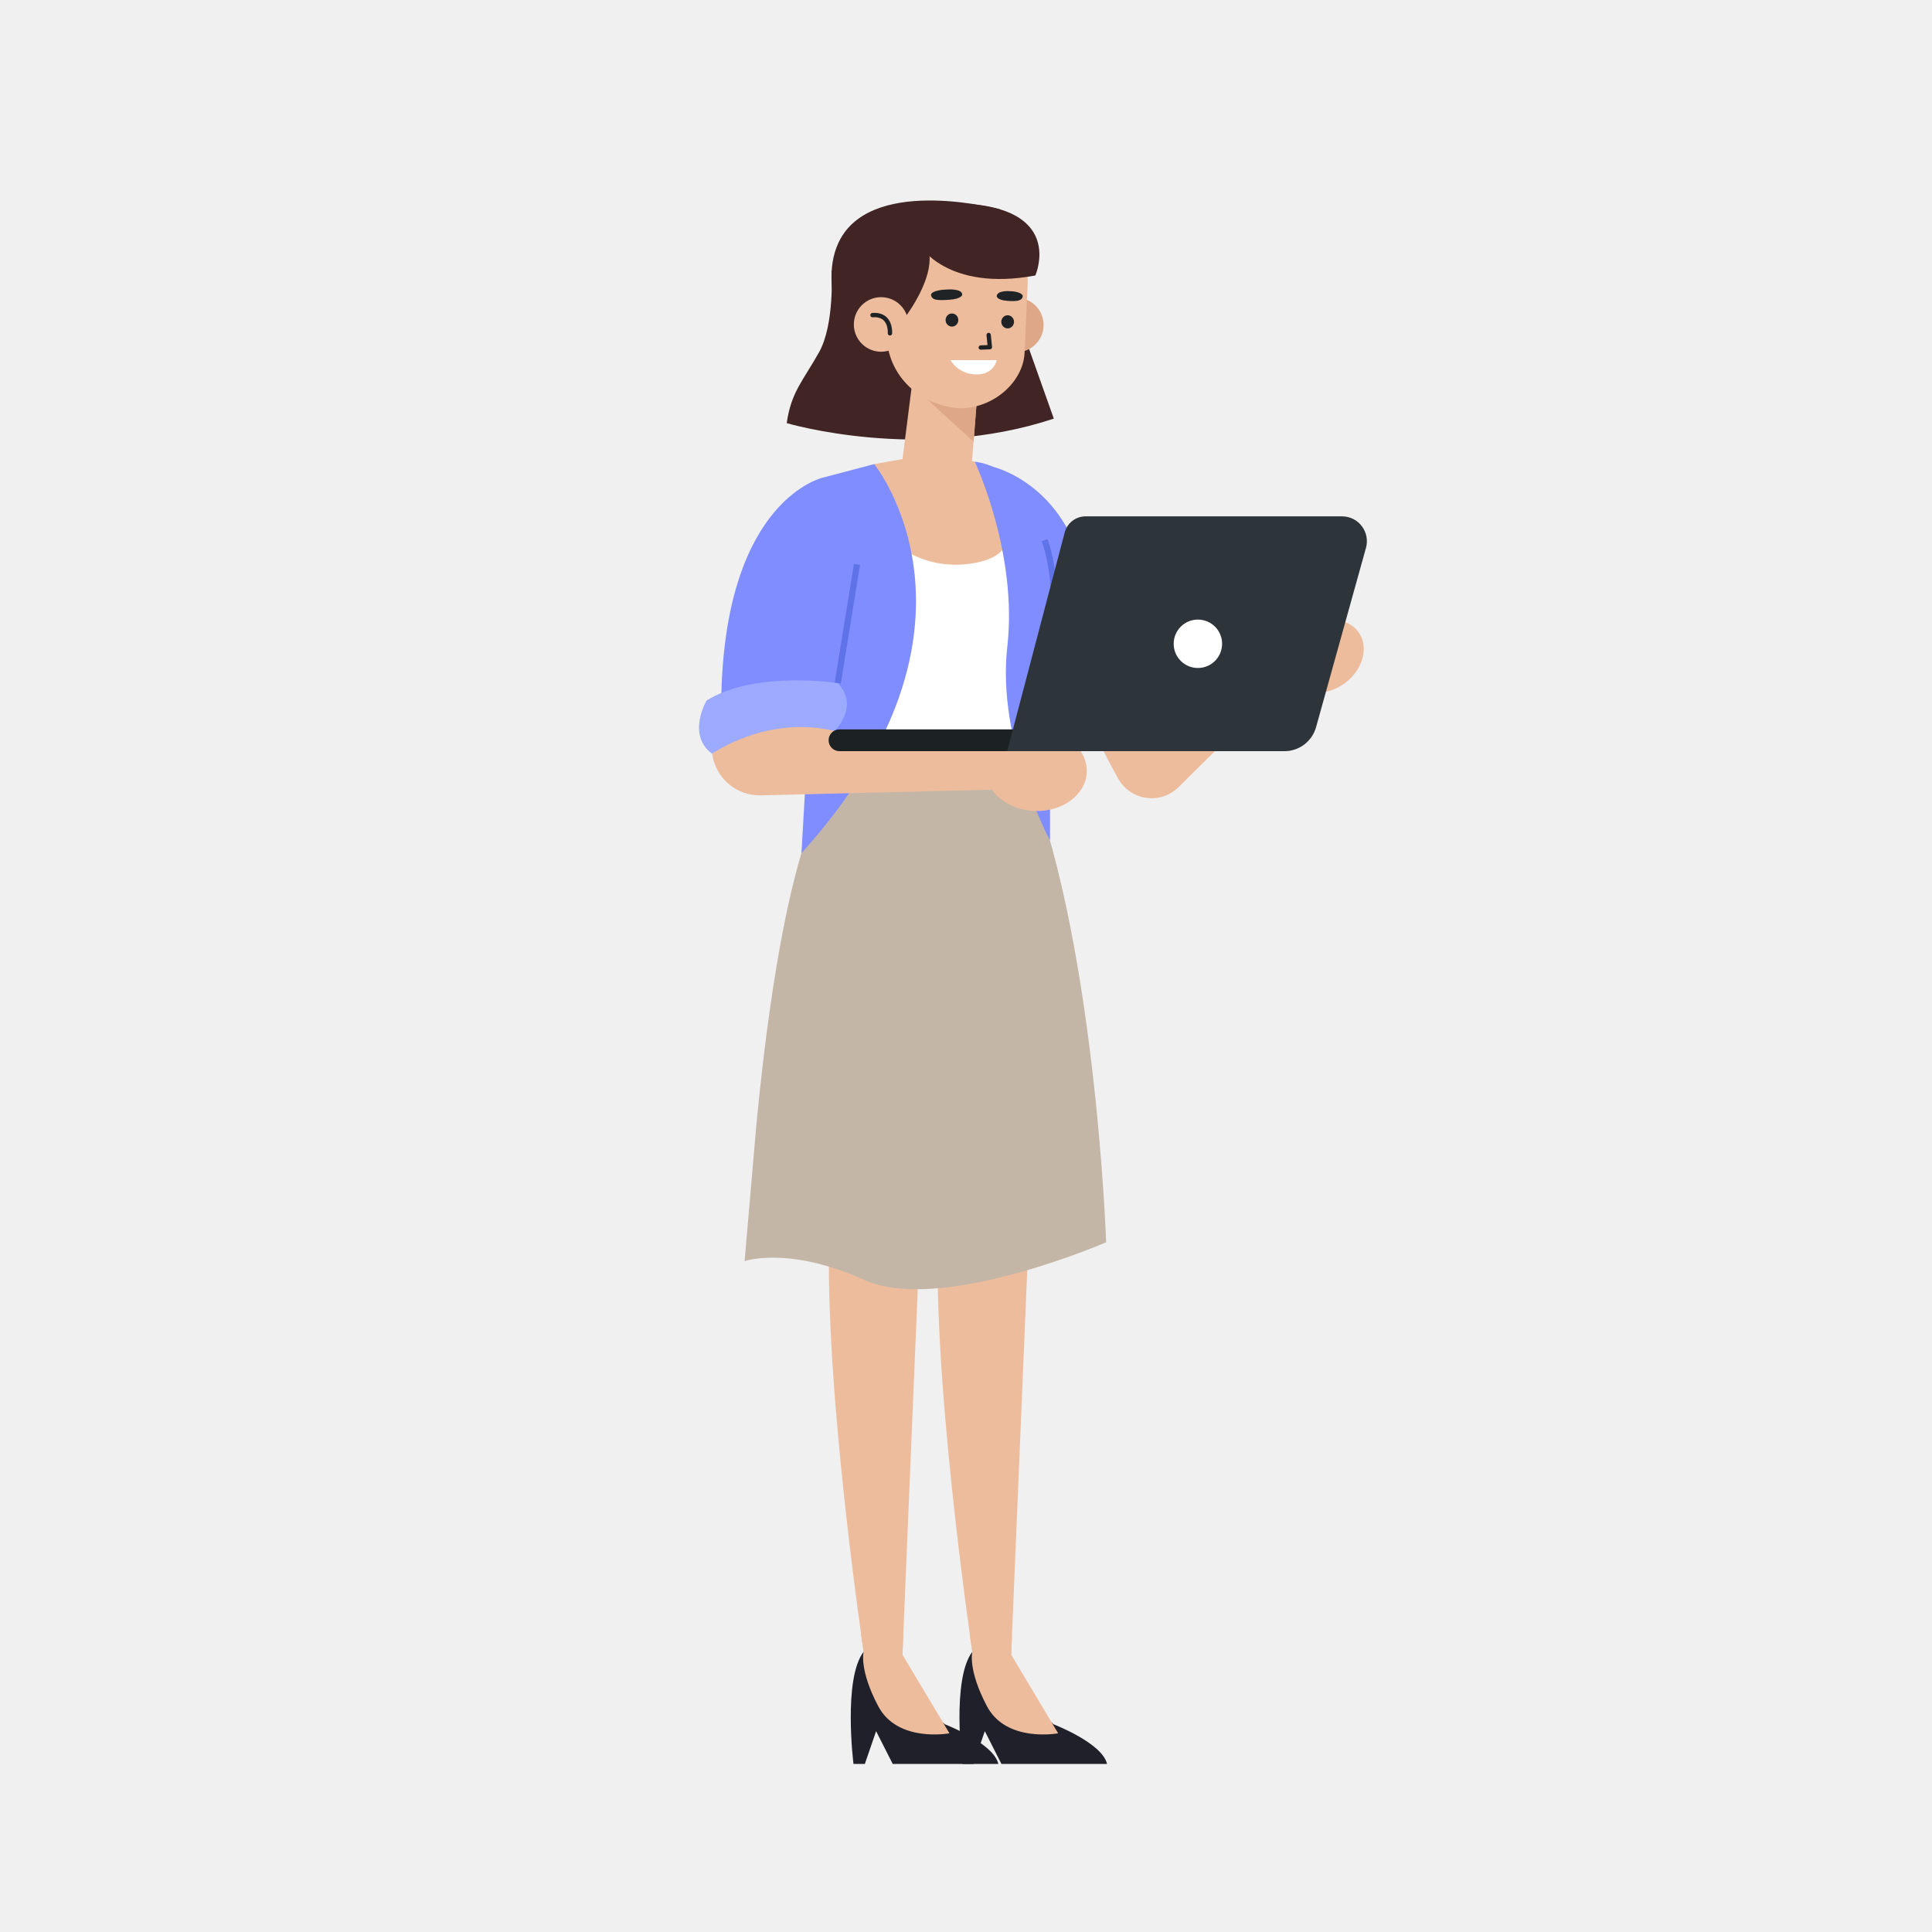
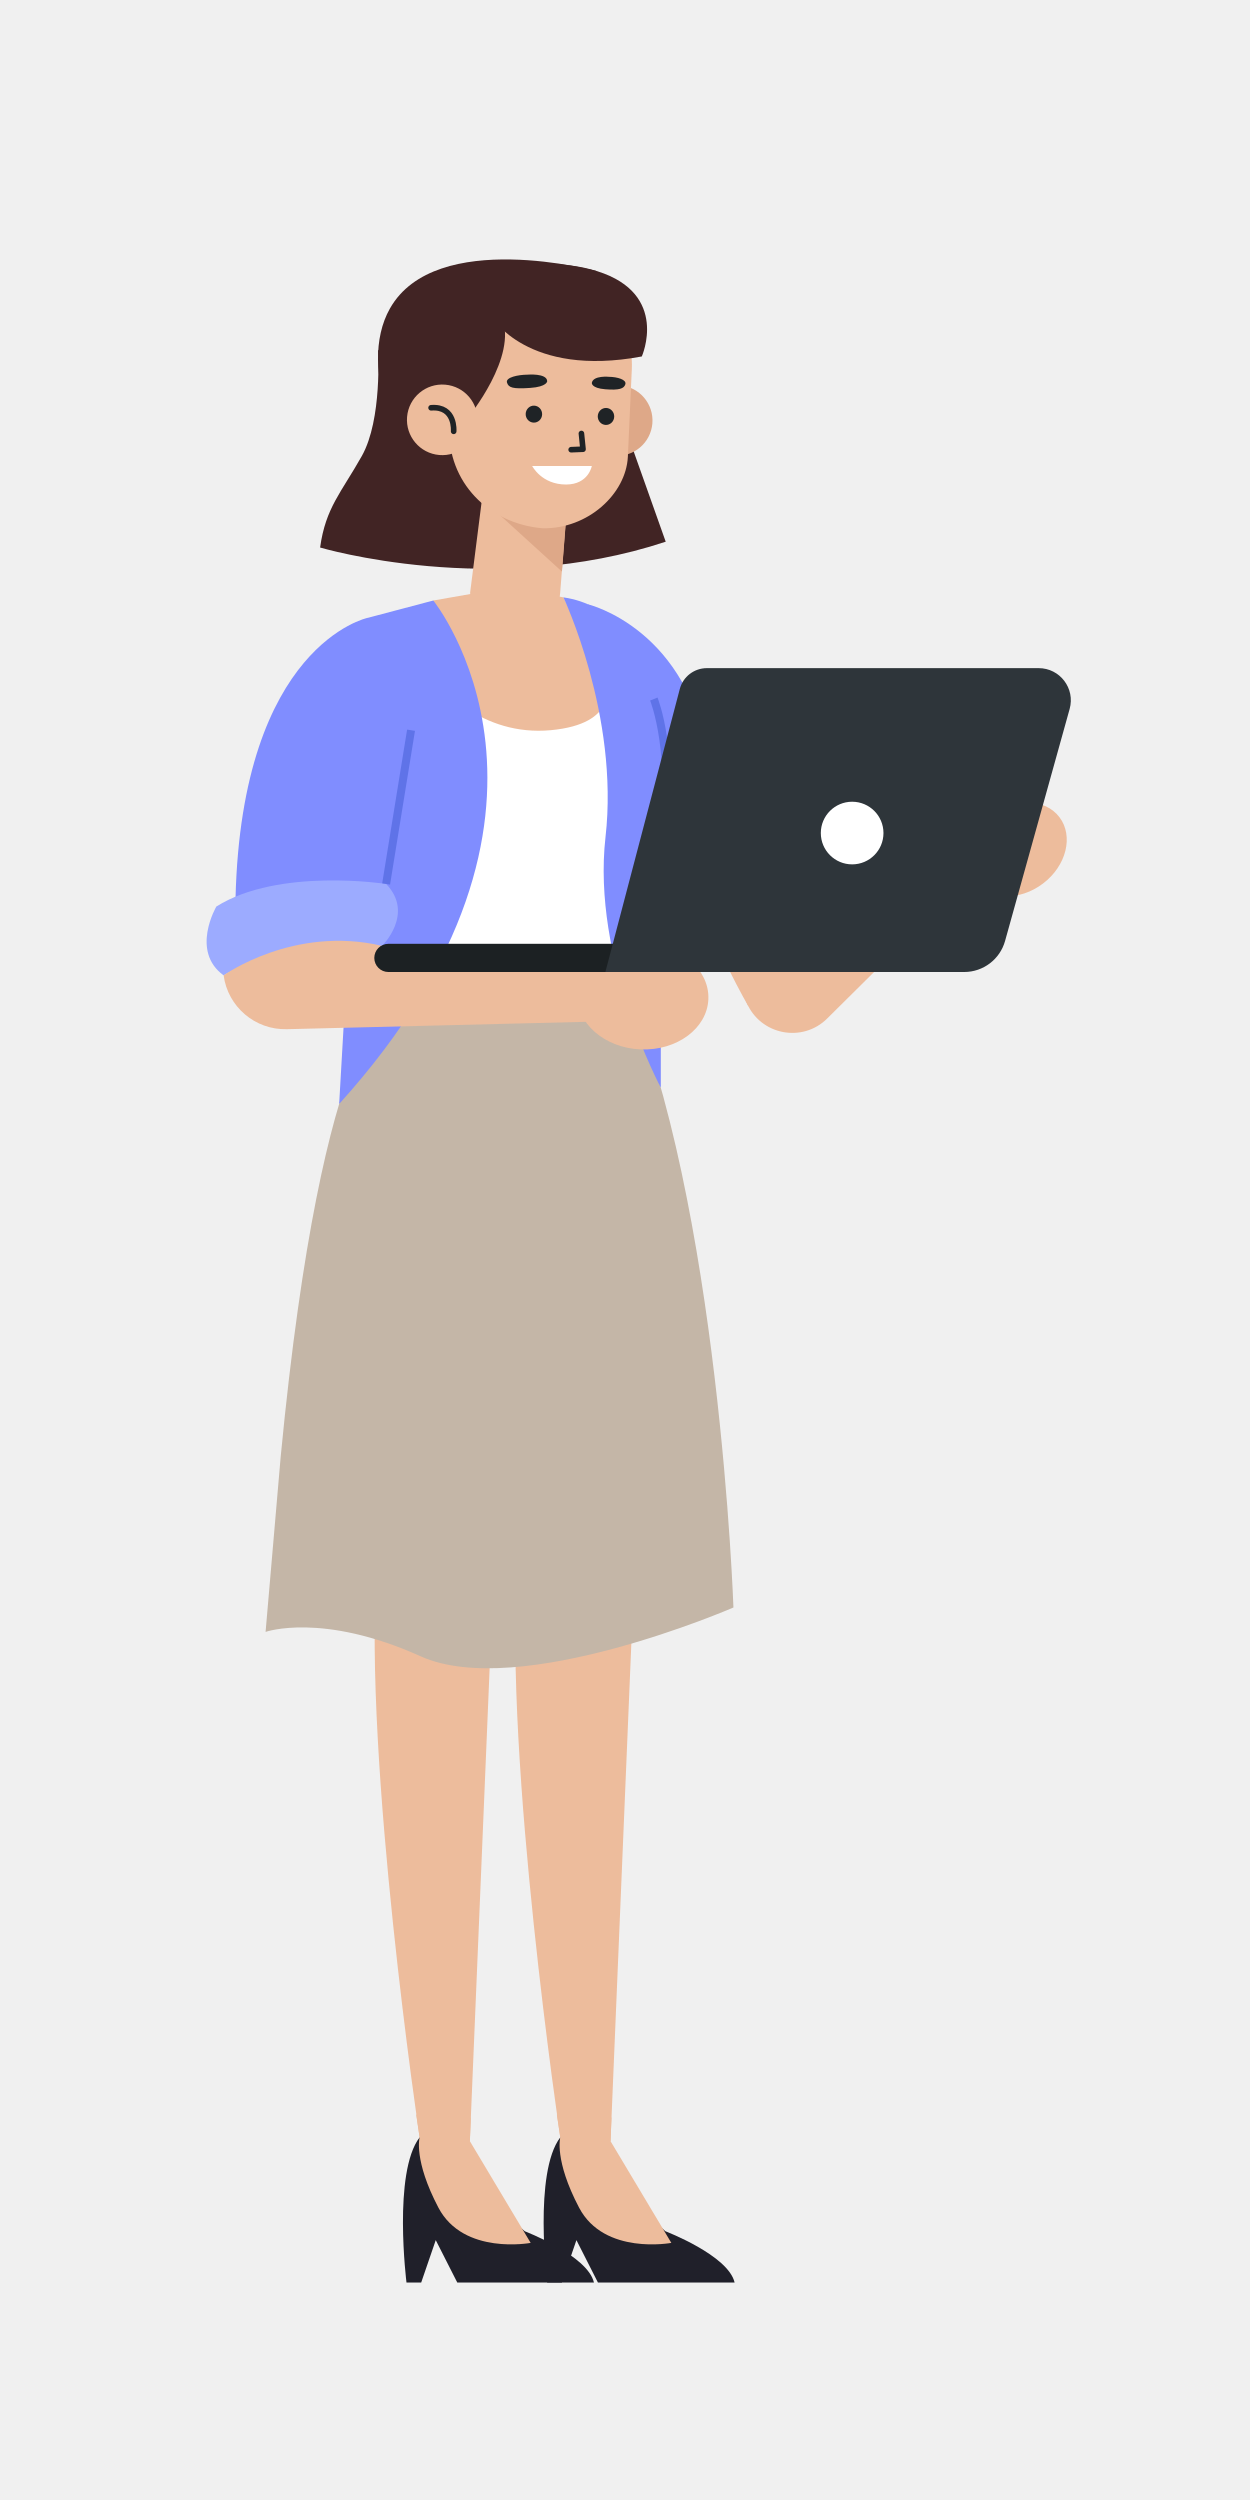
- <svg xmlns="http://www.w3.org/2000/svg" width="240" height="240">
+ <svg xmlns="http://www.w3.org/2000/svg" width="120" height="240">
  <g class="layer">
    <g id="OBJECTS">
      <g id="svg_2">
        <g id="svg_3">
          <g id="svg_4">
            <g id="svg_5">
              <g id="svg_6" />
            </g>
            <g id="svg_13">
              <g id="svg_14">
                <g id="svg_15">
                  <g id="svg_17">
                    <g id="svg_18" />
                  </g>
                </g>
              </g>
              <g id="svg_22">
                <g id="svg_23">
                  <g id="svg_25">
                    <g id="svg_26" />
                  </g>
                </g>
                <g id="svg_29">
                  <g id="svg_31" />
                </g>
              </g>
            </g>
          </g>
          <g id="svg_33">
            <g id="svg_34">
              <g id="svg_35">
                <g id="svg_37">
                  <g id="svg_38" />
                </g>
              </g>
              <g id="svg_42" />
              <g id="svg_45">
                <g id="svg_46" />
                <g id="svg_49">
                  <g id="svg_50" />
                  <g id="svg_53" />
                </g>
              </g>
            </g>
            <g id="svg_57">
              <g id="svg_59" />
            </g>
          </g>
          <g id="svg_63">
            <g id="svg_69" />
            <g id="svg_72">
              <g id="svg_78" />
            </g>
          </g>
        </g>
        <g id="svg_87">
          <g id="svg_89">
            <g id="svg_90">
              <g id="svg_91">
                <g id="svg_94" />
              </g>
            </g>
            <g id="svg_98">
              <g id="svg_99" />
            </g>
          </g>
        </g>
      </g>
      <g id="svg_105">
        <g id="svg_106">
          <g id="svg_107">
            <g id="svg_108">
-               <path d="m128.3,141.244l-2.689,64.307l-4.824,-0.362c0,0 -5.422,-36.369 -4.115,-54.575l11.628,-9.37z" fill="#EDBC9C" id="svg_109" />
+               <path d="m61.3,141.244l-2.689,64.307l-4.824,-0.362c0,0 -5.422,-36.369 -4.115,-54.575l11.628,-9.37z" fill="#EDBC9C" id="svg_109" />
              <g id="svg_110">
-                 <path d="m130.882,214.201c0,0 6.033,2.309 6.64,4.92l-13.121,0l-2.064,-4.069l-1.397,4.069l-1.412,0c0,0 -1.324,-10.555 1.259,-13.931l10.095,9.011z" fill="#20202A" id="svg_111" />
-                 <path d="m125.7,203.276l-0.089,2.275l5.837,9.767c0,0 -6.44,1.208 -8.852,-3.375c-2.412,-4.583 -1.809,-6.754 -1.809,-6.754l-0.33,-2.194l5.243,0.281z" fill="#EDBC9C" id="svg_112" />
+                 <path d="m63.882,214.201c0,0 6.033,2.309 6.64,4.92l-13.121,0l-2.064,-4.069l-1.397,4.069l-1.412,0c0,0 -1.324,-10.555 1.259,-13.931l10.095,9.011z" fill="#20202A" id="svg_111" />
+                 <path d="m58.7,203.276l-0.089,2.275l5.837,9.767c0,0 -6.44,1.208 -8.852,-3.375c-2.412,-4.583 -1.809,-6.754 -1.809,-6.754l-0.33,-2.194l5.243,0.281z" fill="#EDBC9C" id="svg_112" />
              </g>
            </g>
            <g id="svg_113">
-               <path d="m114.796,141.244l-2.689,64.307l-4.824,-0.362c0,0 -5.422,-36.369 -4.114,-54.575l11.627,-9.37z" fill="#EDBC9C" id="svg_114" />
+               <path d="m47.796,141.244l-2.689,64.307l-4.824,-0.362c0,0 -5.422,-36.369 -4.114,-54.575l11.627,-9.37z" fill="#EDBC9C" id="svg_114" />
              <g id="svg_115">
-                 <path d="m117.378,214.201c0,0 6.033,2.309 6.64,4.92l-13.121,0l-2.065,-4.069l-1.397,4.069l-1.412,0c0,0 -1.324,-10.555 1.259,-13.931l10.096,9.011z" fill="#20202A" id="svg_116" />
-                 <path d="m112.196,203.276l-0.089,2.275l5.837,9.767c0,0 -6.44,1.208 -8.852,-3.375c-2.412,-4.583 -1.809,-6.754 -1.809,-6.754l-0.33,-2.194l5.243,0.281z" fill="#EDBC9C" id="svg_117" />
-               </g>
-             </g>
-             <path d="m104.759,96.171c0,0 -6.725,1.185 -10.812,43.664l-1.451,16.827c0,0 5.437,-1.917 14.885,2.343c9.449,4.26 30.029,-4.686 30.029,-4.686s-1.349,-39.087 -10.452,-59.906l-22.199,1.758z" fill="#C4B6A7" id="svg_118" />
+                 <path d="m50.378,214.201c0,0 6.033,2.309 6.64,4.92l-13.121,0l-2.065,-4.069l-1.397,4.069l-1.412,0c0,0 -1.324,-10.555 1.259,-13.931l10.096,9.011z" fill="#20202A" id="svg_116" />
+                 <path d="m45.196,203.276l-0.089,2.275l5.837,9.767c0,0 -6.44,1.208 -8.852,-3.375c-2.412,-4.583 -1.809,-6.754 -1.809,-6.754l-0.33,-2.194l5.243,0.281z" fill="#EDBC9C" id="svg_117" />
+               </g>
+             </g>
+             <path d="m37.759,96.171c0,0 -6.725,1.185 -10.812,43.664l-1.451,16.827c0,0 5.437,-1.917 14.885,2.343c9.449,4.26 30.029,-4.686 30.029,-4.686s-1.349,-39.087 -10.452,-59.906l-22.199,1.758z" fill="#C4B6A7" id="svg_118" />
          </g>
          <g id="svg_119">
-             <path d="m103.29,33.629c0,0 0.423,6.627 -1.553,10.145c-1.976,3.518 -3.479,4.967 -4.006,8.788c0,0 16.576,4.945 33.177,-0.558l-6.522,-18.376l-21.096,0l0,0.001z" fill="#412424" id="svg_120" />
-             <path d="m124.354,26.041c0,0 -15.531,-4.207 -19.923,3.58c-3.187,5.65 0.578,15.881 7.856,18.764c6.932,2.746 4.965,-19.842 4.965,-19.842l7.102,-2.502z" fill="#412424" id="svg_121" />
-             <path d="m122.874,40.087c-0.157,1.865 1.227,3.504 3.092,3.661c1.865,0.157 3.504,-1.227 3.661,-3.092c0.157,-1.865 -1.227,-3.504 -3.092,-3.661c-1.865,-0.158 -3.504,1.227 -3.661,3.092z" fill="#DEA888" id="svg_122" />
-             <path d="m121.352,49.556l-0.576,7.363c-0.197,2.586 -1.896,3.847 -4.44,3.633l0,0c-2.172,-0.183 -4.117,-1.476 -4.205,-3.653l1.464,-11.544l7.757,4.201z" fill="#EDBC9C" id="svg_123" />
-             <polygon fill="#DEA888" id="svg_124" points="120.947,54.875 112.447,47.136 121.426,48.803 " />
-             <path d="m119.092,50.715l0,0c4.354,0.077 8,-3.3 8.182,-6.853l0.379,-8.387c0.228,-4.454 -3.118,-8.286 -7.562,-8.66l0,0c-4.549,-0.383 -9.346,2.927 -9.729,7.476l-0.231,6.749c-0.18,5.218 3.756,9.236 8.961,9.675z" fill="#EDBC9C" id="svg_125" />
-             <path d="m115.166,30.423c1.575,3.798 -3.21,9.62 -3.21,9.62l-5.761,-6.925c-0.001,0 7.856,-5.383 8.971,-2.695z" fill="#412424" id="svg_126" />
+             <path d="m36.29,33.629c0,0 0.423,6.627 -1.553,10.145c-1.976,3.518 -3.479,4.967 -4.006,8.788c0,0 16.576,4.945 33.177,-0.558l-6.522,-18.376l-21.096,0l0,0.001z" fill="#412424" id="svg_120" />
+             <path d="m57.354,26.041c0,0 -15.531,-4.207 -19.923,3.58c-3.187,5.65 0.578,15.881 7.856,18.764c6.932,2.746 4.965,-19.842 4.965,-19.842l7.102,-2.502z" fill="#412424" id="svg_121" />
+             <path d="m55.874,40.087c-0.157,1.865 1.227,3.504 3.092,3.661c1.865,0.157 3.504,-1.227 3.661,-3.092c0.157,-1.865 -1.227,-3.504 -3.092,-3.661c-1.865,-0.158 -3.504,1.227 -3.661,3.092z" fill="#DEA888" id="svg_122" />
+             <path d="m54.352,49.556l-0.576,7.363c-0.197,2.586 -1.896,3.847 -4.44,3.633l0,0c-2.172,-0.183 -4.117,-1.476 -4.205,-3.653l1.464,-11.544l7.757,4.201z" fill="#EDBC9C" id="svg_123" />
+             <polygon fill="#DEA888" id="svg_124" points="53.947,54.875 45.447,47.136 54.426,48.803 " />
+             <path d="m52.092,50.715l0,0c4.354,0.077 8,-3.3 8.182,-6.853l0.379,-8.387c0.228,-4.454 -3.118,-8.286 -7.562,-8.66l0,0c-4.549,-0.383 -9.346,2.927 -9.729,7.476l-0.231,6.749c-0.18,5.218 3.756,9.236 8.961,9.675z" fill="#EDBC9C" id="svg_125" />
+             <path d="m48.166,30.423c1.575,3.798 -3.21,9.62 -3.21,9.62l-5.761,-6.925c-0.001,0 7.856,-5.383 8.971,-2.695z" fill="#412424" id="svg_126" />
            <g id="svg_127">
-               <path d="m106.079,40.019c-0.157,1.865 1.227,3.504 3.092,3.662c1.865,0.157 3.504,-1.227 3.661,-3.092c0.157,-1.865 -1.227,-3.504 -3.092,-3.661c-1.864,-0.159 -3.503,1.226 -3.661,3.091z" fill="#EDBC9C" id="svg_128" />
-               <path d="m110.552,41.407c0,0 0.206,-2.448 -2.167,-2.26" fill="none" id="svg_129" stroke="#1F2326" stroke-linecap="round" stroke-linejoin="round" stroke-miterlimit="10" stroke-width="0.539" />
+               <path d="m39.079,40.019c-0.157,1.865 1.227,3.504 3.092,3.662c1.865,0.157 3.504,-1.227 3.661,-3.092c0.157,-1.865 -1.227,-3.504 -3.092,-3.661c-1.864,-0.159 -3.503,1.226 -3.661,3.091z" fill="#EDBC9C" id="svg_128" />
+               <path d="m43.552,41.407c0,0 0.206,-2.448 -2.167,-2.26" fill="none" id="svg_129" stroke="#1F2326" stroke-linecap="round" stroke-linejoin="round" stroke-miterlimit="10" stroke-width="0.539" />
            </g>
            <g id="svg_130">
-               <polyline fill="none" id="svg_131" points="122.815,41.615 122.969,43.125 121.833,43.171 " stroke="#1F2326" stroke-linecap="round" stroke-linejoin="round" stroke-miterlimit="10" stroke-width="0.539" />
-               <path d="m117.628,35.968c0,0 1.881,-0.164 1.902,0.627c0,0 0,0.535 -1.641,0.646c-1.641,0.11 -2.068,-0.013 -2.219,-0.516c-0.152,-0.503 1.076,-0.75 1.958,-0.757z" fill="#1F2326" id="svg_132" />
-               <path d="m125.494,36.176c0,0 -1.553,-0.162 -1.678,0.581c0,0 -0.073,0.503 1.287,0.613c1.36,0.11 1.802,-0.069 1.929,-0.475c0.144,-0.46 -0.8,-0.709 -1.538,-0.719z" fill="#1F2326" id="svg_133" />
-               <path d="m124.385,39.954c-0.013,0.45 0.33,0.826 0.766,0.84c0.436,0.014 0.8,-0.34 0.813,-0.79c0.013,-0.45 -0.329,-0.826 -0.766,-0.84c-0.436,-0.014 -0.8,0.34 -0.813,0.79z" fill="#1F2326" id="svg_134" />
-               <path d="m117.465,39.732c-0.013,0.45 0.329,0.826 0.766,0.84c0.436,0.014 0.8,-0.34 0.813,-0.79c0.013,-0.45 -0.329,-0.826 -0.766,-0.84c-0.435,-0.014 -0.799,0.34 -0.813,0.79z" fill="#1F2326" id="svg_135" />
-               <path d="m123.815,44.735l-5.726,0c0,0 0.905,1.788 3.263,1.779c2.148,-0.007 2.463,-1.779 2.463,-1.779z" fill="#FFFFFF" id="svg_136" />
-             </g>
-             <path d="m114.205,30.423c0,0 3.424,5.851 14.408,3.798c0,0 2.67,-5.993 -4.259,-8.18c-6.93,-2.188 -14.898,1.508 -14.898,1.508l0,4.927l4.749,-2.053z" fill="#412424" id="svg_137" />
+               <polyline fill="none" id="svg_131" points="55.815,41.615 55.969,43.125 54.833,43.171 " stroke="#1F2326" stroke-linecap="round" stroke-linejoin="round" stroke-miterlimit="10" stroke-width="0.539" />
+               <path d="m50.628,35.968c0,0 1.881,-0.164 1.902,0.627c0,0 0,0.535 -1.641,0.646c-1.641,0.11 -2.068,-0.013 -2.219,-0.516c-0.152,-0.503 1.076,-0.75 1.958,-0.757z" fill="#1F2326" id="svg_132" />
+               <path d="m58.494,36.176c0,0 -1.553,-0.162 -1.678,0.581c0,0 -0.073,0.503 1.287,0.613c1.36,0.11 1.802,-0.069 1.929,-0.475c0.144,-0.46 -0.8,-0.709 -1.538,-0.719z" fill="#1F2326" id="svg_133" />
+               <path d="m57.385,39.954c-0.013,0.45 0.33,0.826 0.766,0.84c0.436,0.014 0.8,-0.34 0.813,-0.79c0.013,-0.45 -0.329,-0.826 -0.766,-0.84c-0.436,-0.014 -0.8,0.34 -0.813,0.79z" fill="#1F2326" id="svg_134" />
+               <path d="m50.465,39.732c-0.013,0.45 0.329,0.826 0.766,0.84c0.436,0.014 0.8,-0.34 0.813,-0.79c0.013,-0.45 -0.329,-0.826 -0.766,-0.84c-0.435,-0.014 -0.799,0.34 -0.813,0.79z" fill="#1F2326" id="svg_135" />
+               <path d="m56.815,44.735l-5.726,0c0,0 0.905,1.788 3.263,1.779c2.148,-0.007 2.463,-1.779 2.463,-1.779z" fill="#FFFFFF" id="svg_136" />
+             </g>
+             <path d="m47.205,30.423c0,0 3.424,5.851 14.408,3.798c0,0 2.67,-5.993 -4.259,-8.18c-6.93,-2.188 -14.898,1.508 -14.898,1.508l0,4.927l4.749,-2.053z" fill="#412424" id="svg_137" />
          </g>
          <g id="svg_138">
            <g id="svg_139">
-               <path d="m123.454,58.018c0,0 9.821,2.329 11.553,15.317l-6.3,5.391l-5.253,-20.708z" fill="#808DFF" id="svg_140" />
+               <path d="m56.454,58.018c0,0 9.821,2.329 11.553,15.317l-6.3,5.391l-5.253,-20.708z" fill="#808DFF" id="svg_140" />
              <g id="svg_141">
-                 <path d="m139.006,94.803c-0.177,-0.291 -0.064,2.104 -0.172,1.78c0,0 -2.925,-4.972 -7.25,-15.385c-1.106,-2.664 0.385,-10.814 3.26,-11.041c2.111,-0.167 4.618,3.77 5.121,5.827l5.243,13.186l-6.202,5.633z" fill="#EDBC9C" id="svg_142" />
-                 <path d="m140.62,90.323l20.437,-11.019l1.882,2.079l-16.512,16.377c-2.398,2.406 -6.473,1.593 -7.765,-1.548l0,0c-0.895,-2.177 -0.063,-4.681 1.958,-5.889z" fill="#EDBC9C" id="svg_143" />
-                 <path d="m168.709,78.454c1.374,1.815 0.663,4.668 -1.588,6.371c-2.251,1.703 -5.189,1.612 -6.563,-0.203c-1.374,-1.815 -0.663,-4.668 1.588,-6.371c2.251,-1.703 5.189,-1.612 6.563,0.203z" fill="#EDBC9C" id="svg_144" />
+                 <path d="m72.006,94.803c-0.177,-0.291 -0.064,2.104 -0.172,1.78c0,0 -2.925,-4.972 -7.25,-15.385c-1.106,-2.664 0.385,-10.814 3.26,-11.041c2.111,-0.167 4.618,3.77 5.121,5.827l5.243,13.186l-6.202,5.633z" fill="#EDBC9C" id="svg_142" />
+                 <path d="m73.62,90.323l20.437,-11.019l1.882,2.079l-16.512,16.377c-2.398,2.406 -6.473,1.593 -7.765,-1.548l0,0c-0.895,-2.177 -0.063,-4.681 1.958,-5.889z" fill="#EDBC9C" id="svg_143" />
+                 <path d="m101.709,78.454c1.374,1.815 0.663,4.668 -1.588,6.371c-2.251,1.703 -5.189,1.612 -6.563,-0.203c-1.374,-1.815 -0.663,-4.668 1.588,-6.371c2.251,-1.703 5.189,-1.612 6.563,0.203z" fill="#EDBC9C" id="svg_144" />
              </g>
            </g>
            <g id="svg_145">
              <g id="svg_146">
                <g id="svg_147">
-                   <path d="m103.26,97.764c0.829,0.016 25.04,-0.28 25.04,-0.28l-1.802,-35.76l-17.901,3.048l-5.337,32.992z" fill="#FFFFFF" id="svg_148" />
-                   <path d="m108.597,57.649l7.183,-1.259l5.305,0.957l4.102,8.332c0,0 1.227,3.814 -5.311,4.419c-6.538,0.605 -11.078,-3.995 -12.167,-6.84c-1.09,-2.846 0.888,-5.609 0.888,-5.609z" fill="#EDBC9C" id="svg_149" />
+                   <path d="m36.26,97.764c0.829,0.016 25.04,-0.28 25.04,-0.28l-1.802,-35.76l-17.901,3.048l-5.337,32.992z" fill="#FFFFFF" id="svg_148" />
+                   <path d="m41.597,57.649l7.183,-1.259l5.305,0.957l4.102,8.332c0,0 1.227,3.814 -5.311,4.419c-6.538,0.605 -11.078,-3.995 -12.167,-6.84c-1.09,-2.846 0.888,-5.609 0.888,-5.609z" fill="#EDBC9C" id="svg_149" />
                </g>
                <g id="svg_150">
-                   <path d="m121.085,57.347c0,0 5.376,11.324 4.043,23.017c-1.332,11.694 5.31,24.05 5.31,24.05l0,-32.265c0,0 -0.07,-13.466 -9.353,-14.802z" fill="#808DFF" id="svg_151" />
-                   <path d="m129.766,67.107c0,0 2.192,5.383 0.673,14.431" fill="none" id="svg_152" stroke="#5F73E8" stroke-miterlimit="10" stroke-width="0.764" />
-                 </g>
-                 <path d="m108.597,57.649c0,0 16.376,20.229 -9.038,48.331l2.684,-46.65l6.354,-1.681z" fill="#808DFF" id="svg_153" />
+                   <path d="m54.085,57.347c0,0 5.376,11.324 4.043,23.017c-1.332,11.694 5.31,24.05 5.31,24.05l0,-32.265c0,0 -0.07,-13.466 -9.353,-14.802z" fill="#808DFF" id="svg_151" />
+                   <path d="m62.766,67.107c0,0 2.192,5.383 0.673,14.431" fill="none" id="svg_152" stroke="#5F73E8" stroke-miterlimit="10" stroke-width="0.764" />
+                 </g>
+                 <path d="m41.597,57.649c0,0 16.376,20.229 -9.038,48.331l2.684,-46.65l6.354,-1.681z" fill="#808DFF" id="svg_153" />
              </g>
              <g id="svg_154">
                <g id="svg_155">
                  <g id="svg_156">
-                     <path d="m102.286,59.315c0,0 -12.081,2.553 -12.675,26.91l14.457,-1.365l1.98,-19.807l-3.762,-5.738z" fill="#808DFF" id="svg_157" />
-                     <path d="m103.679,90.803c0,0 3.15,-3.086 0.389,-5.944c0,0 -10.297,-1.601 -16.298,2.167c0,0 -2.512,4.286 0.698,6.608c0,0.001 4.326,-2.831 15.211,-2.831z" fill="#9CABFF" id="svg_158" />
-                     <line fill="none" id="svg_159" stroke="#5F73E8" stroke-miterlimit="10" stroke-width="0.764" x1="104.068" x2="106.46" y1="84.86" y2="70.101" />
+                     <path d="m35.286,59.315c0,0 -12.081,2.553 -12.675,26.91l14.457,-1.365l1.98,-19.807l-3.762,-5.738z" fill="#808DFF" id="svg_157" />
+                     <path d="m36.679,90.803c0,0 3.15,-3.086 0.389,-5.944c0,0 -10.297,-1.601 -16.298,2.167c0,0 -2.512,4.286 0.698,6.608c0,0.001 4.326,-2.831 15.211,-2.831z" fill="#9CABFF" id="svg_158" />
+                     <line fill="none" id="svg_159" stroke="#5F73E8" stroke-miterlimit="10" stroke-width="0.764" x1="37.068" x2="39.46" y1="84.86" y2="70.101" />
                  </g>
                  <g id="svg_160">
-                     <path d="m103.679,90.803l22.472,2.831l-1.249,4.419l-30.375,0.75c-3.043,0.075 -5.654,-2.153 -6.059,-5.169l0,0c0,0.001 6.728,-4.835 15.211,-2.831z" fill="#EDBC9C" id="svg_161" />
-                     <path d="m135.003,95.927c-0.117,2.805 -3.031,4.961 -6.508,4.816c-3.478,-0.145 -6.202,-2.536 -6.085,-5.341c0.117,-2.805 3.031,-4.961 6.508,-4.816c3.478,0.145 6.202,2.536 6.085,5.341z" fill="#EDBC9C" id="svg_162" />
+                     <path d="m36.679,90.803l22.472,2.831l-1.249,4.419l-30.375,0.75c-3.043,0.075 -5.654,-2.153 -6.059,-5.169l0,0c0,0.001 6.728,-4.835 15.211,-2.831z" fill="#EDBC9C" id="svg_161" />
+                     <path d="m68.003,95.927c-0.117,2.805 -3.031,4.961 -6.508,4.816c-3.478,-0.145 -6.202,-2.536 -6.085,-5.341c0.117,-2.805 3.031,-4.961 6.508,-4.816c3.478,0.145 6.202,2.536 6.085,5.341z" fill="#EDBC9C" id="svg_162" />
                  </g>
                </g>
                <g id="svg_163">
-                   <path d="m104.285,93.313l23.99,0l0,-2.707l-23.99,0c-0.747,0 -1.353,0.606 -1.353,1.354l0,0c0,0.747 0.605,1.353 1.353,1.353z" fill="#1C2123" id="svg_164" />
+                   <path d="m37.285,93.313l23.99,0l0,-2.707l-23.99,0c-0.747,0 -1.353,0.606 -1.353,1.354l0,0c0,0.747 0.605,1.353 1.353,1.353z" fill="#1C2123" id="svg_164" />
                  <g id="svg_165">
-                     <path d="m125.117,93.313l34.442,0c1.831,0 3.438,-1.221 3.928,-2.984l6.199,-22.27c0.548,-1.969 -0.933,-3.918 -2.976,-3.918l-31.85,0c-1.222,0 -2.291,0.824 -2.601,2.006l-7.142,27.166z" fill="#2E353A" id="svg_166" />
-                     <path d="m145.798,79.973c0,1.661 1.347,3.007 3.008,3.007s3.007,-1.346 3.007,-3.007c0,-1.661 -1.346,-3.007 -3.007,-3.007s-3.008,1.346 -3.008,3.007z" fill="#FFFFFF" id="svg_167" />
+                     <path d="m58.117,93.313l34.442,0c1.831,0 3.438,-1.221 3.928,-2.984l6.199,-22.27c0.548,-1.969 -0.933,-3.918 -2.976,-3.918l-31.85,0c-1.222,0 -2.291,0.824 -2.601,2.006l-7.142,27.166z" fill="#2E353A" id="svg_166" />
+                     <path d="m78.798,79.973c0,1.661 1.347,3.007 3.008,3.007s3.007,-1.346 3.007,-3.007c0,-1.661 -1.346,-3.007 -3.007,-3.007s-3.008,1.346 -3.008,3.007z" fill="#FFFFFF" id="svg_167" />
                  </g>
                </g>
              </g>
            </g>
          </g>
        </g>
        <g id="svg_168">
          <g id="svg_170">
            <g id="svg_171">
              <g id="svg_172" />
              <g id="svg_174" />
            </g>
            <g id="svg_178">
              <g id="svg_179">
                <g id="svg_180" />
              </g>
              <g id="svg_183" />
            </g>
          </g>
        </g>
      </g>
      <g id="svg_186">
        <g id="svg_187">
          <g id="svg_188">
            <g id="svg_189">
              <g id="svg_191">
                <g id="svg_192" />
                <g id="svg_195" />
              </g>
            </g>
            <g id="svg_199">
              <g id="svg_201">
                <g id="svg_202" />
                <g id="svg_205" />
              </g>
            </g>
            <g id="svg_209" />
          </g>
          <g id="svg_212">
            <g id="svg_213" />
            <g id="svg_216" />
            <g id="svg_219">
              <g id="svg_220">
                <g id="svg_222" />
              </g>
              <g id="svg_225">
                <g id="svg_226" />
                <g id="svg_229" />
              </g>
            </g>
          </g>
          <g id="svg_232">
            <g id="svg_233" />
          </g>
          <g id="svg_239">
            <g id="svg_246" />
            <g id="svg_254">
              <g id="svg_255" />
            </g>
          </g>
        </g>
        <g id="svg_259">
          <g id="svg_261">
            <g id="svg_262">
              <g id="svg_264" />
            </g>
          </g>
        </g>
      </g>
      <g id="svg_268">
        <g id="svg_269">
          <g id="svg_270">
            <g id="svg_271">
              <g id="svg_275" />
            </g>
            <g id="svg_281">
              <g id="svg_282">
                <g id="svg_283">
                  <g id="svg_284">
                    <g id="svg_286" />
                  </g>
                  <g id="svg_292" />
                </g>
                <g id="svg_295">
                  <g id="svg_296">
                    <g id="svg_298" />
                  </g>
                  <g id="svg_304" />
                </g>
              </g>
              <g id="svg_307">
                <g id="svg_308">
                  <g id="svg_309">
                    <g id="svg_310" />
                  </g>
                </g>
                <g id="svg_315" />
                <g id="svg_318">
                  <g id="svg_319" />
                  <g id="svg_322">
                    <g id="svg_323" />
                    <g id="svg_326" />
                  </g>
                </g>
              </g>
              <g id="svg_329">
                <g id="svg_336" />
                <g id="svg_343" />
              </g>
            </g>
          </g>
          <g id="svg_350">
            <g id="svg_351">
              <g id="svg_352" />
              <g id="svg_355" />
              <g id="svg_358">
                <g id="svg_360" />
              </g>
            </g>
            <g id="svg_363" />
          </g>
        </g>
        <g id="svg_368">
          <g id="svg_370" />
        </g>
      </g>
    </g>
    <g id="DESIGNED_BY_FREEPIK">
      <g id="svg_373">
        <g id="XMLID_319_">
          <g id="XMLID_338_" />
        </g>
        <g id="svg_374" />
      </g>
    </g>
  </g>
</svg>
